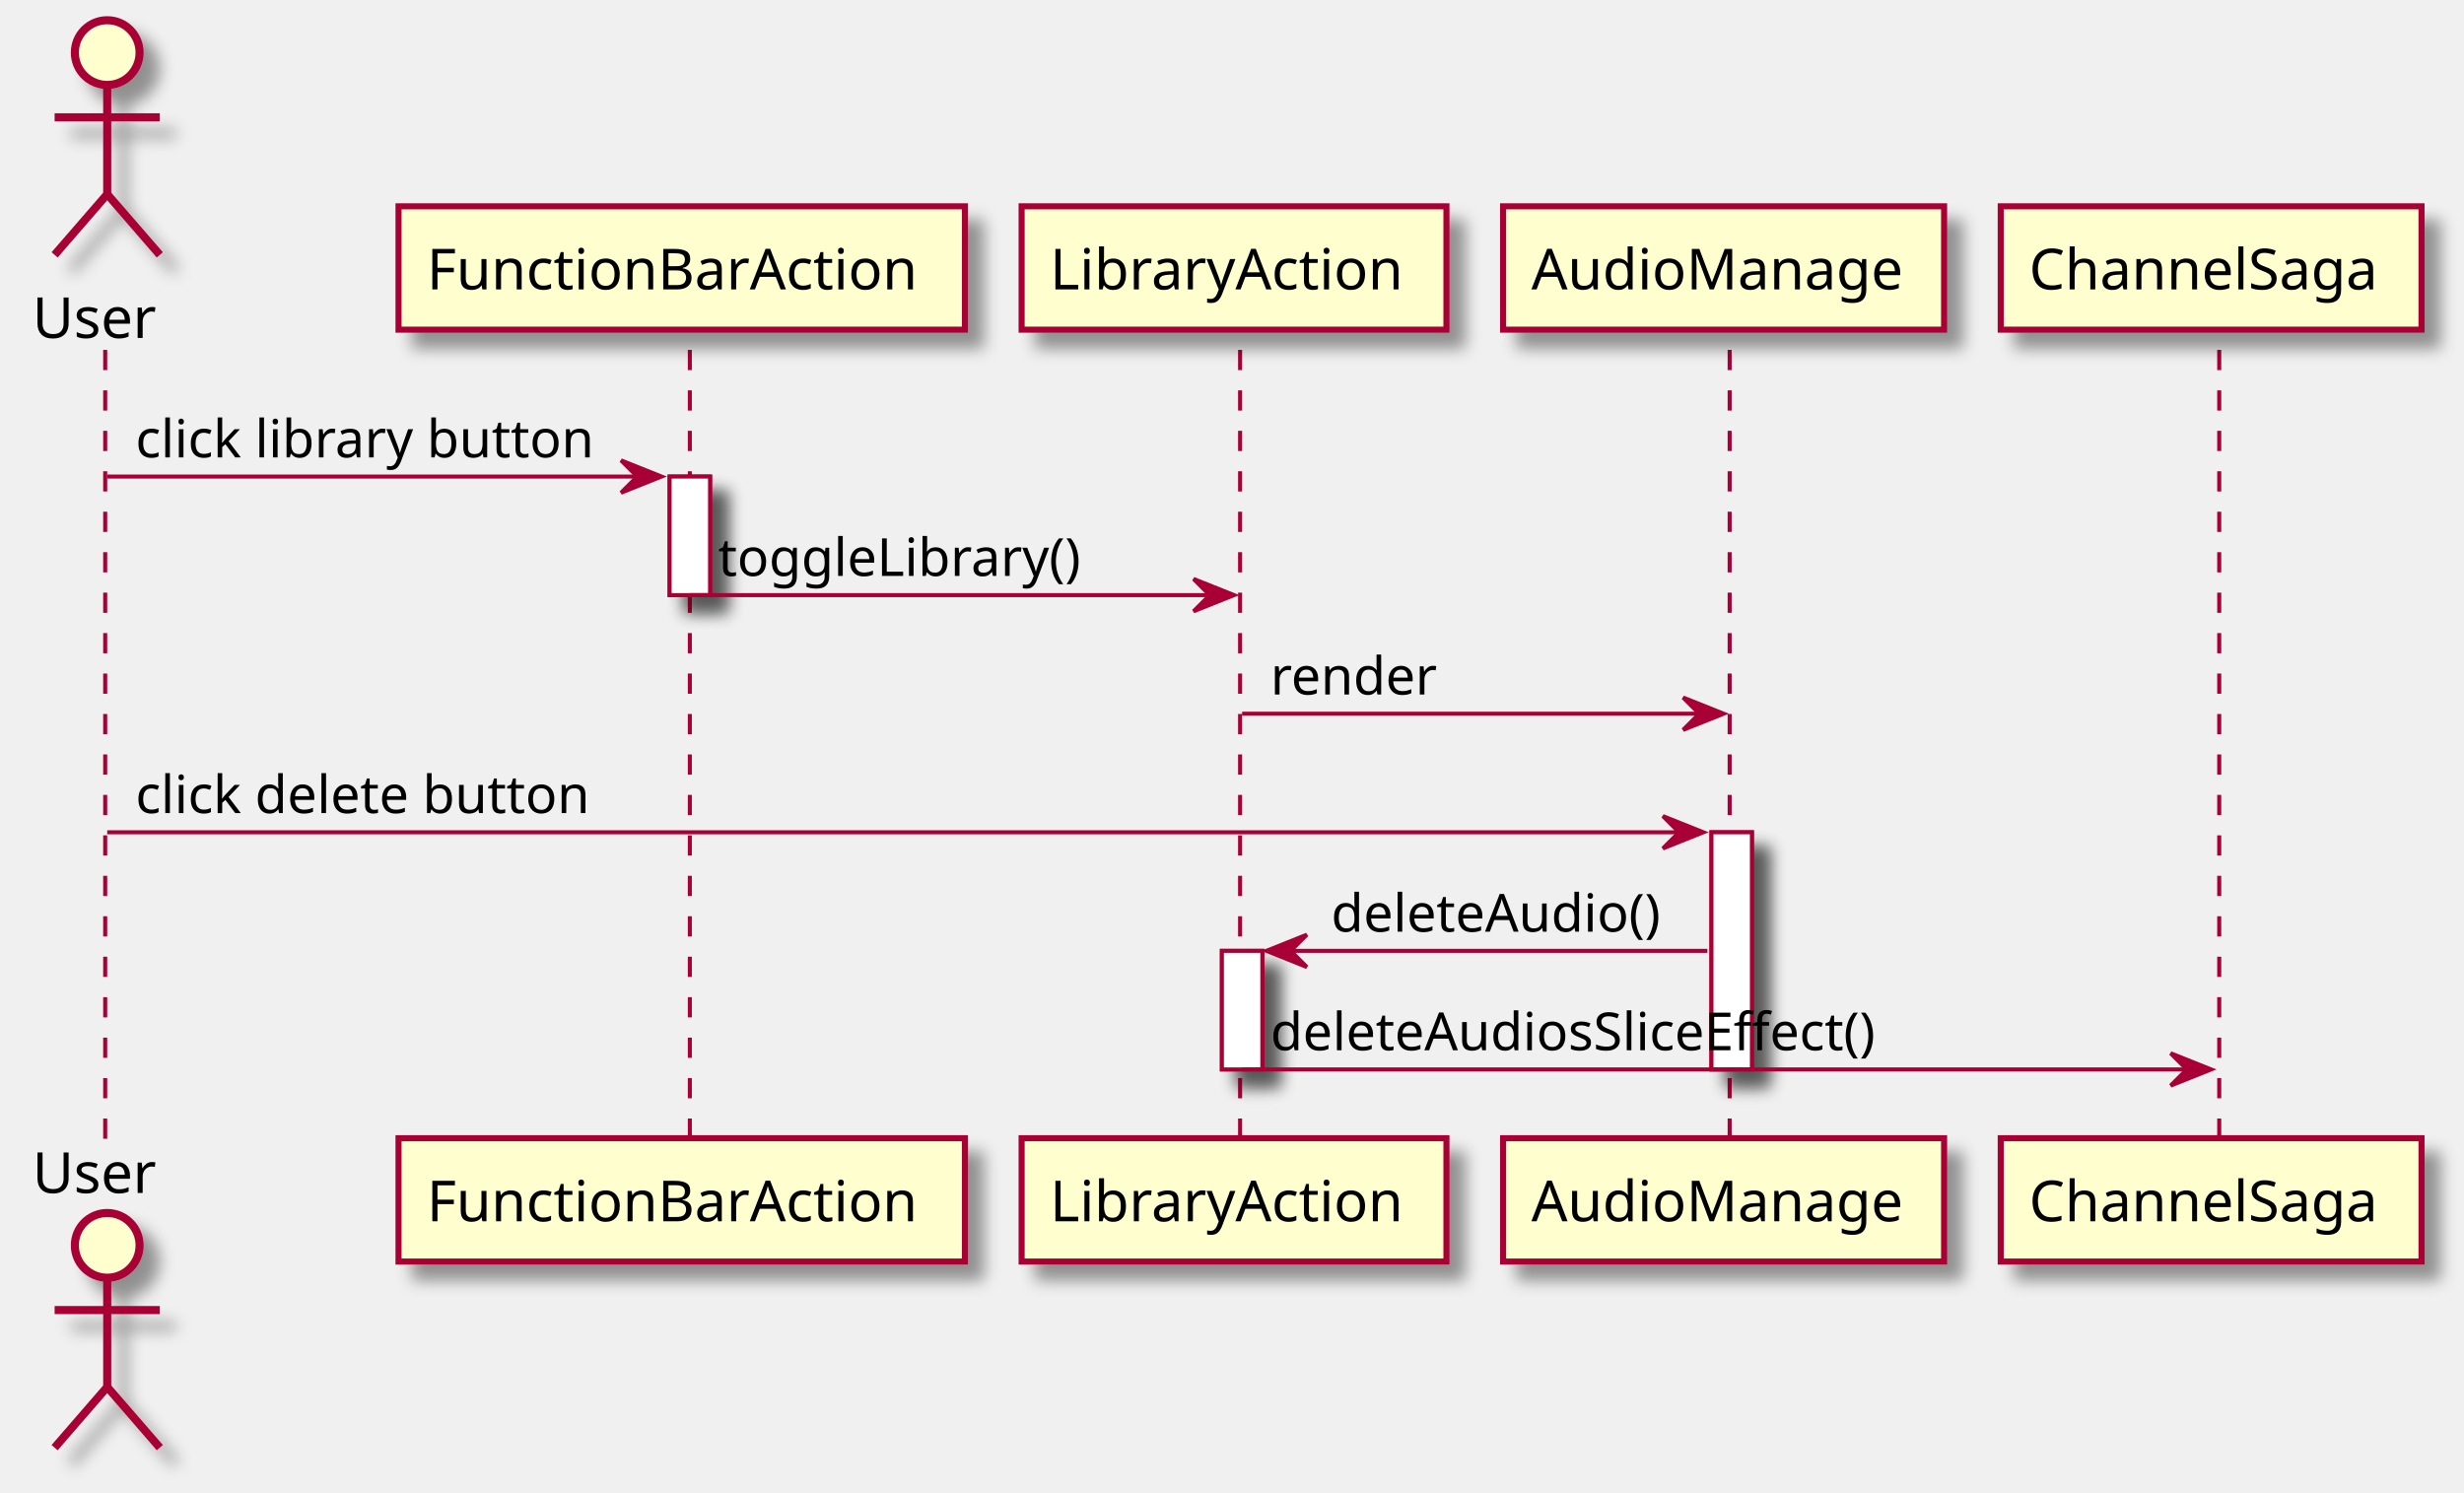
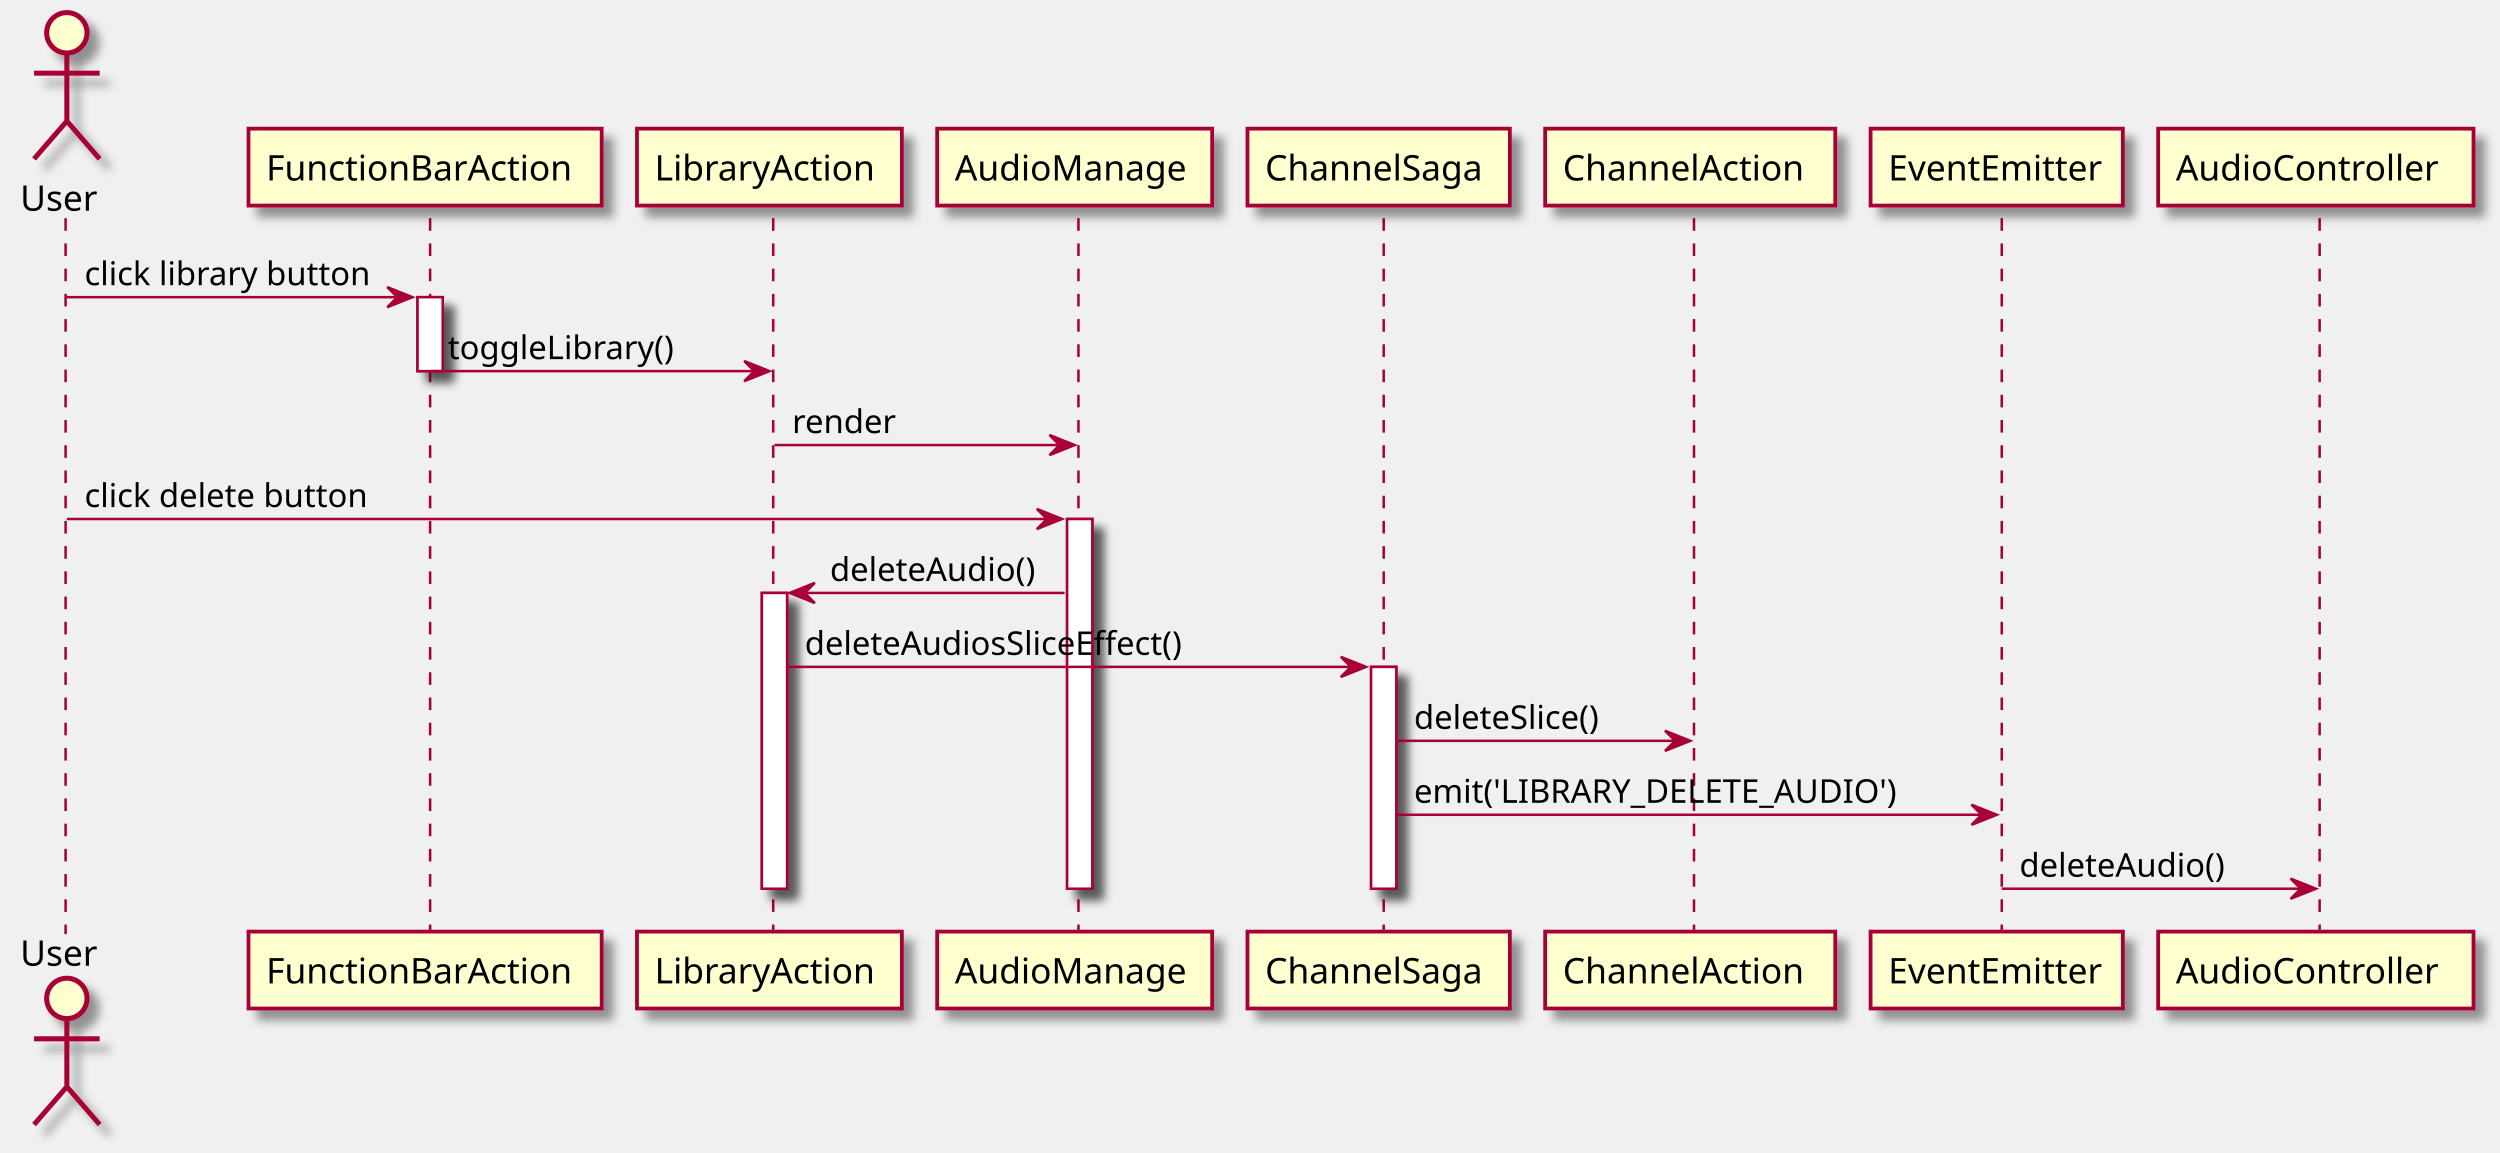
- <svg xmlns="http://www.w3.org/2000/svg" contentScriptType="application/ecmascript" contentStyleType="text/css" height="369px" preserveAspectRatio="none" style="width:609px;height:369px;" version="1.1" viewBox="0 0 609 369" width="609px" zoomAndPan="magnify">
+ <svg xmlns="http://www.w3.org/2000/svg" contentScriptType="application/ecmascript" contentStyleType="text/css" height="457px" preserveAspectRatio="none" style="width:991px;height:457px;" version="1.1" viewBox="0 0 991 457" width="991px" zoomAndPan="magnify">
  <defs>
-     <filter height="300%" id="f1htwer5qmul8" width="300%" x="-1" y="-1">
+     <filter height="300%" id="fuafprhzz6nmu" width="300%" x="-1" y="-1">
      <feGaussianBlur result="blurOut" stdDeviation="2.0" />
      <feColorMatrix in="blurOut" result="blurOut2" type="matrix" values="0 0 0 0 0 0 0 0 0 0 0 0 0 0 0 0 0 0 .4 0" />
      <feOffset dx="4.0" dy="4.0" in="blurOut2" result="blurOut3" />
      <feBlend in="SourceGraphic" in2="blurOut3" mode="normal" />
    </filter>
  </defs>
  <g>
-     <rect fill="#FFFFFF" filter="url(#f1htwer5qmul8)" height="29.311" style="stroke: #A80036; stroke-width: 1.0;" width="10" x="165.5" y="117.799" />
-     <rect fill="#FFFFFF" filter="url(#f1htwer5qmul8)" height="29.311" style="stroke: #A80036; stroke-width: 1.0;" width="10" x="302" y="235.041" />
-     <rect fill="#FFFFFF" filter="url(#f1htwer5qmul8)" height="58.621" style="stroke: #A80036; stroke-width: 1.0;" width="10" x="423" y="205.731" />
-     <line style="stroke: #A80036; stroke-width: 1.0; stroke-dasharray: 5.0,5.0;" x1="26" x2="26" y1="86.488" y2="282.352" />
-     <line style="stroke: #A80036; stroke-width: 1.0; stroke-dasharray: 5.0,5.0;" x1="170.5" x2="170.5" y1="86.488" y2="282.352" />
-     <line style="stroke: #A80036; stroke-width: 1.0; stroke-dasharray: 5.0,5.0;" x1="306.5" x2="306.5" y1="86.488" y2="282.352" />
-     <line style="stroke: #A80036; stroke-width: 1.0; stroke-dasharray: 5.0,5.0;" x1="427.5" x2="427.5" y1="86.488" y2="282.352" />
-     <line style="stroke: #A80036; stroke-width: 1.0; stroke-dasharray: 5.0,5.0;" x1="548.5" x2="548.5" y1="86.488" y2="282.352" />
+     <rect fill="#FFFFFF" filter="url(#fuafprhzz6nmu)" height="29.311" style="stroke: #A80036; stroke-width: 1.0;" width="10" x="165.5" y="117.799" />
+     <rect fill="#FFFFFF" filter="url(#fuafprhzz6nmu)" height="117.242" style="stroke: #A80036; stroke-width: 1.0;" width="10" x="302" y="235.041" />
+     <rect fill="#FFFFFF" filter="url(#fuafprhzz6nmu)" height="146.553" style="stroke: #A80036; stroke-width: 1.0;" width="10" x="423" y="205.731" />
+     <rect fill="#FFFFFF" filter="url(#fuafprhzz6nmu)" height="87.932" style="stroke: #A80036; stroke-width: 1.0;" width="10" x="543.5" y="264.352" />
+     <line style="stroke: #A80036; stroke-width: 1.0; stroke-dasharray: 5.0,5.0;" x1="26" x2="26" y1="86.488" y2="370.283" />
+     <line style="stroke: #A80036; stroke-width: 1.0; stroke-dasharray: 5.0,5.0;" x1="170.5" x2="170.5" y1="86.488" y2="370.283" />
+     <line style="stroke: #A80036; stroke-width: 1.0; stroke-dasharray: 5.0,5.0;" x1="306.5" x2="306.5" y1="86.488" y2="370.283" />
+     <line style="stroke: #A80036; stroke-width: 1.0; stroke-dasharray: 5.0,5.0;" x1="427.5" x2="427.5" y1="86.488" y2="370.283" />
+     <line style="stroke: #A80036; stroke-width: 1.0; stroke-dasharray: 5.0,5.0;" x1="548.5" x2="548.5" y1="86.488" y2="370.283" />
+     <line style="stroke: #A80036; stroke-width: 1.0; stroke-dasharray: 5.0,5.0;" x1="671.5" x2="671.5" y1="86.488" y2="370.283" />
+     <line style="stroke: #A80036; stroke-width: 1.0; stroke-dasharray: 5.0,5.0;" x1="793.5" x2="793.5" y1="86.488" y2="370.283" />
+     <line style="stroke: #A80036; stroke-width: 1.0; stroke-dasharray: 5.0,5.0;" x1="919.5" x2="919.5" y1="86.488" y2="370.283" />
    <text fill="#000000" font-family="sans-serif" font-size="14" lengthAdjust="spacingAndGlyphs" textLength="31" x="8" y="83.535">User</text>
-     <ellipse cx="26.5" cy="13" fill="#FEFECE" filter="url(#f1htwer5qmul8)" rx="8" ry="8" style="stroke: #A80036; stroke-width: 2.0;" />
-     <path d="M26.5,21 L26.5,48 M13.5,29 L39.5,29 M26.5,48 L13.5,63 M26.5,48 L39.5,63 " fill="none" filter="url(#f1htwer5qmul8)" style="stroke: #A80036; stroke-width: 2.0;" />
-     <text fill="#000000" font-family="sans-serif" font-size="14" lengthAdjust="spacingAndGlyphs" textLength="31" x="8" y="294.887">User</text>
-     <ellipse cx="26.5" cy="307.84" fill="#FEFECE" filter="url(#f1htwer5qmul8)" rx="8" ry="8" style="stroke: #A80036; stroke-width: 2.0;" />
-     <path d="M26.5,315.84 L26.5,342.84 M13.5,323.84 L39.5,323.84 M26.5,342.84 L13.5,357.84 M26.5,342.84 L39.5,357.84 " fill="none" filter="url(#f1htwer5qmul8)" style="stroke: #A80036; stroke-width: 2.0;" />
-     <rect fill="#FEFECE" filter="url(#f1htwer5qmul8)" height="30.488" style="stroke: #A80036; stroke-width: 1.5;" width="140" x="98.5" y="51" />
+     <ellipse cx="26.5" cy="13" fill="#FEFECE" filter="url(#fuafprhzz6nmu)" rx="8" ry="8" style="stroke: #A80036; stroke-width: 2.0;" />
+     <path d="M26.5,21 L26.5,48 M13.5,29 L39.5,29 M26.5,48 L13.5,63 M26.5,48 L39.5,63 " fill="none" filter="url(#fuafprhzz6nmu)" style="stroke: #A80036; stroke-width: 2.0;" />
+     <text fill="#000000" font-family="sans-serif" font-size="14" lengthAdjust="spacingAndGlyphs" textLength="31" x="8" y="382.818">User</text>
+     <ellipse cx="26.5" cy="395.772" fill="#FEFECE" filter="url(#fuafprhzz6nmu)" rx="8" ry="8" style="stroke: #A80036; stroke-width: 2.0;" />
+     <path d="M26.5,403.772 L26.5,430.772 M13.5,411.772 L39.5,411.772 M26.5,430.772 L13.5,445.772 M26.5,430.772 L39.5,445.772 " fill="none" filter="url(#fuafprhzz6nmu)" style="stroke: #A80036; stroke-width: 2.0;" />
+     <rect fill="#FEFECE" filter="url(#fuafprhzz6nmu)" height="30.488" style="stroke: #A80036; stroke-width: 1.5;" width="140" x="98.5" y="51" />
    <text fill="#000000" font-family="sans-serif" font-size="14" lengthAdjust="spacingAndGlyphs" textLength="126" x="105.5" y="71.535">FunctionBarAction</text>
-     <rect fill="#FEFECE" filter="url(#f1htwer5qmul8)" height="30.488" style="stroke: #A80036; stroke-width: 1.5;" width="140" x="98.5" y="281.352" />
-     <text fill="#000000" font-family="sans-serif" font-size="14" lengthAdjust="spacingAndGlyphs" textLength="126" x="105.5" y="301.887">FunctionBarAction</text>
-     <rect fill="#FEFECE" filter="url(#f1htwer5qmul8)" height="30.488" style="stroke: #A80036; stroke-width: 1.5;" width="105" x="252.5" y="51" />
+     <rect fill="#FEFECE" filter="url(#fuafprhzz6nmu)" height="30.488" style="stroke: #A80036; stroke-width: 1.5;" width="140" x="98.5" y="369.283" />
+     <text fill="#000000" font-family="sans-serif" font-size="14" lengthAdjust="spacingAndGlyphs" textLength="126" x="105.5" y="389.818">FunctionBarAction</text>
+     <rect fill="#FEFECE" filter="url(#fuafprhzz6nmu)" height="30.488" style="stroke: #A80036; stroke-width: 1.5;" width="105" x="252.5" y="51" />
    <text fill="#000000" font-family="sans-serif" font-size="14" lengthAdjust="spacingAndGlyphs" textLength="91" x="259.5" y="71.535">LibraryAction</text>
-     <rect fill="#FEFECE" filter="url(#f1htwer5qmul8)" height="30.488" style="stroke: #A80036; stroke-width: 1.5;" width="105" x="252.5" y="281.352" />
-     <text fill="#000000" font-family="sans-serif" font-size="14" lengthAdjust="spacingAndGlyphs" textLength="91" x="259.5" y="301.887">LibraryAction</text>
-     <rect fill="#FEFECE" filter="url(#f1htwer5qmul8)" height="30.488" style="stroke: #A80036; stroke-width: 1.5;" width="109" x="371.5" y="51" />
+     <rect fill="#FEFECE" filter="url(#fuafprhzz6nmu)" height="30.488" style="stroke: #A80036; stroke-width: 1.5;" width="105" x="252.5" y="369.283" />
+     <text fill="#000000" font-family="sans-serif" font-size="14" lengthAdjust="spacingAndGlyphs" textLength="91" x="259.5" y="389.818">LibraryAction</text>
+     <rect fill="#FEFECE" filter="url(#fuafprhzz6nmu)" height="30.488" style="stroke: #A80036; stroke-width: 1.5;" width="109" x="371.5" y="51" />
    <text fill="#000000" font-family="sans-serif" font-size="14" lengthAdjust="spacingAndGlyphs" textLength="95" x="378.5" y="71.535">AudioManage</text>
-     <rect fill="#FEFECE" filter="url(#f1htwer5qmul8)" height="30.488" style="stroke: #A80036; stroke-width: 1.5;" width="109" x="371.5" y="281.352" />
-     <text fill="#000000" font-family="sans-serif" font-size="14" lengthAdjust="spacingAndGlyphs" textLength="95" x="378.5" y="301.887">AudioManage</text>
-     <rect fill="#FEFECE" filter="url(#f1htwer5qmul8)" height="30.488" style="stroke: #A80036; stroke-width: 1.5;" width="104" x="494.5" y="51" />
+     <rect fill="#FEFECE" filter="url(#fuafprhzz6nmu)" height="30.488" style="stroke: #A80036; stroke-width: 1.5;" width="109" x="371.5" y="369.283" />
+     <text fill="#000000" font-family="sans-serif" font-size="14" lengthAdjust="spacingAndGlyphs" textLength="95" x="378.5" y="389.818">AudioManage</text>
+     <rect fill="#FEFECE" filter="url(#fuafprhzz6nmu)" height="30.488" style="stroke: #A80036; stroke-width: 1.5;" width="104" x="494.5" y="51" />
    <text fill="#000000" font-family="sans-serif" font-size="14" lengthAdjust="spacingAndGlyphs" textLength="90" x="501.5" y="71.535">ChannelSaga</text>
-     <rect fill="#FEFECE" filter="url(#f1htwer5qmul8)" height="30.488" style="stroke: #A80036; stroke-width: 1.5;" width="104" x="494.5" y="281.352" />
-     <text fill="#000000" font-family="sans-serif" font-size="14" lengthAdjust="spacingAndGlyphs" textLength="90" x="501.5" y="301.887">ChannelSaga</text>
-     <rect fill="#FFFFFF" filter="url(#f1htwer5qmul8)" height="29.311" style="stroke: #A80036; stroke-width: 1.0;" width="10" x="165.5" y="117.799" />
-     <rect fill="#FFFFFF" filter="url(#f1htwer5qmul8)" height="29.311" style="stroke: #A80036; stroke-width: 1.0;" width="10" x="302" y="235.041" />
-     <rect fill="#FFFFFF" filter="url(#f1htwer5qmul8)" height="58.621" style="stroke: #A80036; stroke-width: 1.0;" width="10" x="423" y="205.731" />
+     <rect fill="#FEFECE" filter="url(#fuafprhzz6nmu)" height="30.488" style="stroke: #A80036; stroke-width: 1.5;" width="104" x="494.5" y="369.283" />
+     <text fill="#000000" font-family="sans-serif" font-size="14" lengthAdjust="spacingAndGlyphs" textLength="90" x="501.5" y="389.818">ChannelSaga</text>
+     <rect fill="#FEFECE" filter="url(#fuafprhzz6nmu)" height="30.488" style="stroke: #A80036; stroke-width: 1.5;" width="115" x="612.5" y="51" />
+     <text fill="#000000" font-family="sans-serif" font-size="14" lengthAdjust="spacingAndGlyphs" textLength="101" x="619.5" y="71.535">ChannelAction</text>
+     <rect fill="#FEFECE" filter="url(#fuafprhzz6nmu)" height="30.488" style="stroke: #A80036; stroke-width: 1.5;" width="115" x="612.5" y="369.283" />
+     <text fill="#000000" font-family="sans-serif" font-size="14" lengthAdjust="spacingAndGlyphs" textLength="101" x="619.5" y="389.818">ChannelAction</text>
+     <rect fill="#FEFECE" filter="url(#fuafprhzz6nmu)" height="30.488" style="stroke: #A80036; stroke-width: 1.5;" width="100" x="741.5" y="51" />
+     <text fill="#000000" font-family="sans-serif" font-size="14" lengthAdjust="spacingAndGlyphs" textLength="86" x="748.5" y="71.535">EventEmitter</text>
+     <rect fill="#FEFECE" filter="url(#fuafprhzz6nmu)" height="30.488" style="stroke: #A80036; stroke-width: 1.5;" width="100" x="741.5" y="369.283" />
+     <text fill="#000000" font-family="sans-serif" font-size="14" lengthAdjust="spacingAndGlyphs" textLength="86" x="748.5" y="389.818">EventEmitter</text>
+     <rect fill="#FEFECE" filter="url(#fuafprhzz6nmu)" height="30.488" style="stroke: #A80036; stroke-width: 1.5;" width="125" x="855.5" y="51" />
+     <text fill="#000000" font-family="sans-serif" font-size="14" lengthAdjust="spacingAndGlyphs" textLength="111" x="862.5" y="71.535">AudioController</text>
+     <rect fill="#FEFECE" filter="url(#fuafprhzz6nmu)" height="30.488" style="stroke: #A80036; stroke-width: 1.5;" width="125" x="855.5" y="369.283" />
+     <text fill="#000000" font-family="sans-serif" font-size="14" lengthAdjust="spacingAndGlyphs" textLength="111" x="862.5" y="389.818">AudioController</text>
+     <rect fill="#FFFFFF" filter="url(#fuafprhzz6nmu)" height="29.311" style="stroke: #A80036; stroke-width: 1.0;" width="10" x="165.5" y="117.799" />
+     <rect fill="#FFFFFF" filter="url(#fuafprhzz6nmu)" height="117.242" style="stroke: #A80036; stroke-width: 1.0;" width="10" x="302" y="235.041" />
+     <rect fill="#FFFFFF" filter="url(#fuafprhzz6nmu)" height="146.553" style="stroke: #A80036; stroke-width: 1.0;" width="10" x="423" y="205.731" />
+     <rect fill="#FFFFFF" filter="url(#fuafprhzz6nmu)" height="87.932" style="stroke: #A80036; stroke-width: 1.0;" width="10" x="543.5" y="264.352" />
    <polygon fill="#A80036" points="153.5,113.799,163.5,117.799,153.5,121.799,157.5,117.799" style="stroke: #A80036; stroke-width: 1.0;" />
    <line style="stroke: #A80036; stroke-width: 1.0;" x1="26.5" x2="159.5" y1="117.799" y2="117.799" />
    <text fill="#000000" font-family="sans-serif" font-size="13" lengthAdjust="spacingAndGlyphs" textLength="120" x="33.5" y="113.057">click library button</text>
    <polygon fill="#A80036" points="295,143.109,305,147.109,295,151.109,299,147.109" style="stroke: #A80036; stroke-width: 1.0;" />
    <line style="stroke: #A80036; stroke-width: 1.0;" x1="170.5" x2="301" y1="147.109" y2="147.109" />
    <text fill="#000000" font-family="sans-serif" font-size="13" lengthAdjust="spacingAndGlyphs" textLength="91" x="177.5" y="142.367">toggleLibrary()</text>
    <polygon fill="#A80036" points="416,172.42,426,176.42,416,180.42,420,176.42" style="stroke: #A80036; stroke-width: 1.0;" />
    <line style="stroke: #A80036; stroke-width: 1.0;" x1="307" x2="422" y1="176.42" y2="176.42" />
    <text fill="#000000" font-family="sans-serif" font-size="13" lengthAdjust="spacingAndGlyphs" textLength="40" x="314" y="171.678">render</text>
    <polygon fill="#A80036" points="411,201.731,421,205.731,411,209.731,415,205.731" style="stroke: #A80036; stroke-width: 1.0;" />
    <line style="stroke: #A80036; stroke-width: 1.0;" x1="26.5" x2="417" y1="205.731" y2="205.731" />
    <text fill="#000000" font-family="sans-serif" font-size="13" lengthAdjust="spacingAndGlyphs" textLength="118" x="33.5" y="200.988">click delete button</text>
    <polygon fill="#A80036" points="323,231.041,313,235.041,323,239.041,319,235.041" style="stroke: #A80036; stroke-width: 1.0;" />
    <line style="stroke: #A80036; stroke-width: 1.0;" x1="317" x2="422" y1="235.041" y2="235.041" />
    <text fill="#000000" font-family="sans-serif" font-size="13" lengthAdjust="spacingAndGlyphs" textLength="83" x="329" y="230.299">deleteAudio()</text>
-     <polygon fill="#A80036" points="536.5,260.352,546.5,264.352,536.5,268.352,540.5,264.352" style="stroke: #A80036; stroke-width: 1.0;" />
-     <line style="stroke: #A80036; stroke-width: 1.0;" x1="307" x2="542.5" y1="264.352" y2="264.352" />
-     <text fill="#000000" font-family="sans-serif" font-size="13" lengthAdjust="spacingAndGlyphs" textLength="155" x="314" y="259.609">deleteAudiosSliceEffect()</text>
+     <polygon fill="#A80036" points="531.5,260.352,541.5,264.352,531.5,268.352,535.5,264.352" style="stroke: #A80036; stroke-width: 1.0;" />
+     <line style="stroke: #A80036; stroke-width: 1.0;" x1="312" x2="537.5" y1="264.352" y2="264.352" />
+     <text fill="#000000" font-family="sans-serif" font-size="13" lengthAdjust="spacingAndGlyphs" textLength="155" x="319" y="259.609">deleteAudiosSliceEffect()</text>
+     <polygon fill="#A80036" points="660,289.662,670,293.662,660,297.662,664,293.662" style="stroke: #A80036; stroke-width: 1.0;" />
+     <line style="stroke: #A80036; stroke-width: 1.0;" x1="553.5" x2="666" y1="293.662" y2="293.662" />
+     <text fill="#000000" font-family="sans-serif" font-size="13" lengthAdjust="spacingAndGlyphs" textLength="75" x="560.5" y="288.92">deleteSlice()</text>
+     <polygon fill="#A80036" points="781.5,318.973,791.5,322.973,781.5,326.973,785.5,322.973" style="stroke: #A80036; stroke-width: 1.0;" />
+     <line style="stroke: #A80036; stroke-width: 1.0;" x1="553.5" x2="787.5" y1="322.973" y2="322.973" />
+     <text fill="#000000" font-family="sans-serif" font-size="13" lengthAdjust="spacingAndGlyphs" textLength="195" x="560.5" y="318.231">emit('LIBRARY_DELETE_AUDIO')</text>
+     <polygon fill="#A80036" points="908,348.283,918,352.283,908,356.283,912,352.283" style="stroke: #A80036; stroke-width: 1.0;" />
+     <line style="stroke: #A80036; stroke-width: 1.0;" x1="793.5" x2="914" y1="352.283" y2="352.283" />
+     <text fill="#000000" font-family="sans-serif" font-size="13" lengthAdjust="spacingAndGlyphs" textLength="83" x="800.5" y="347.541">deleteAudio()</text>
  </g>
</svg>
